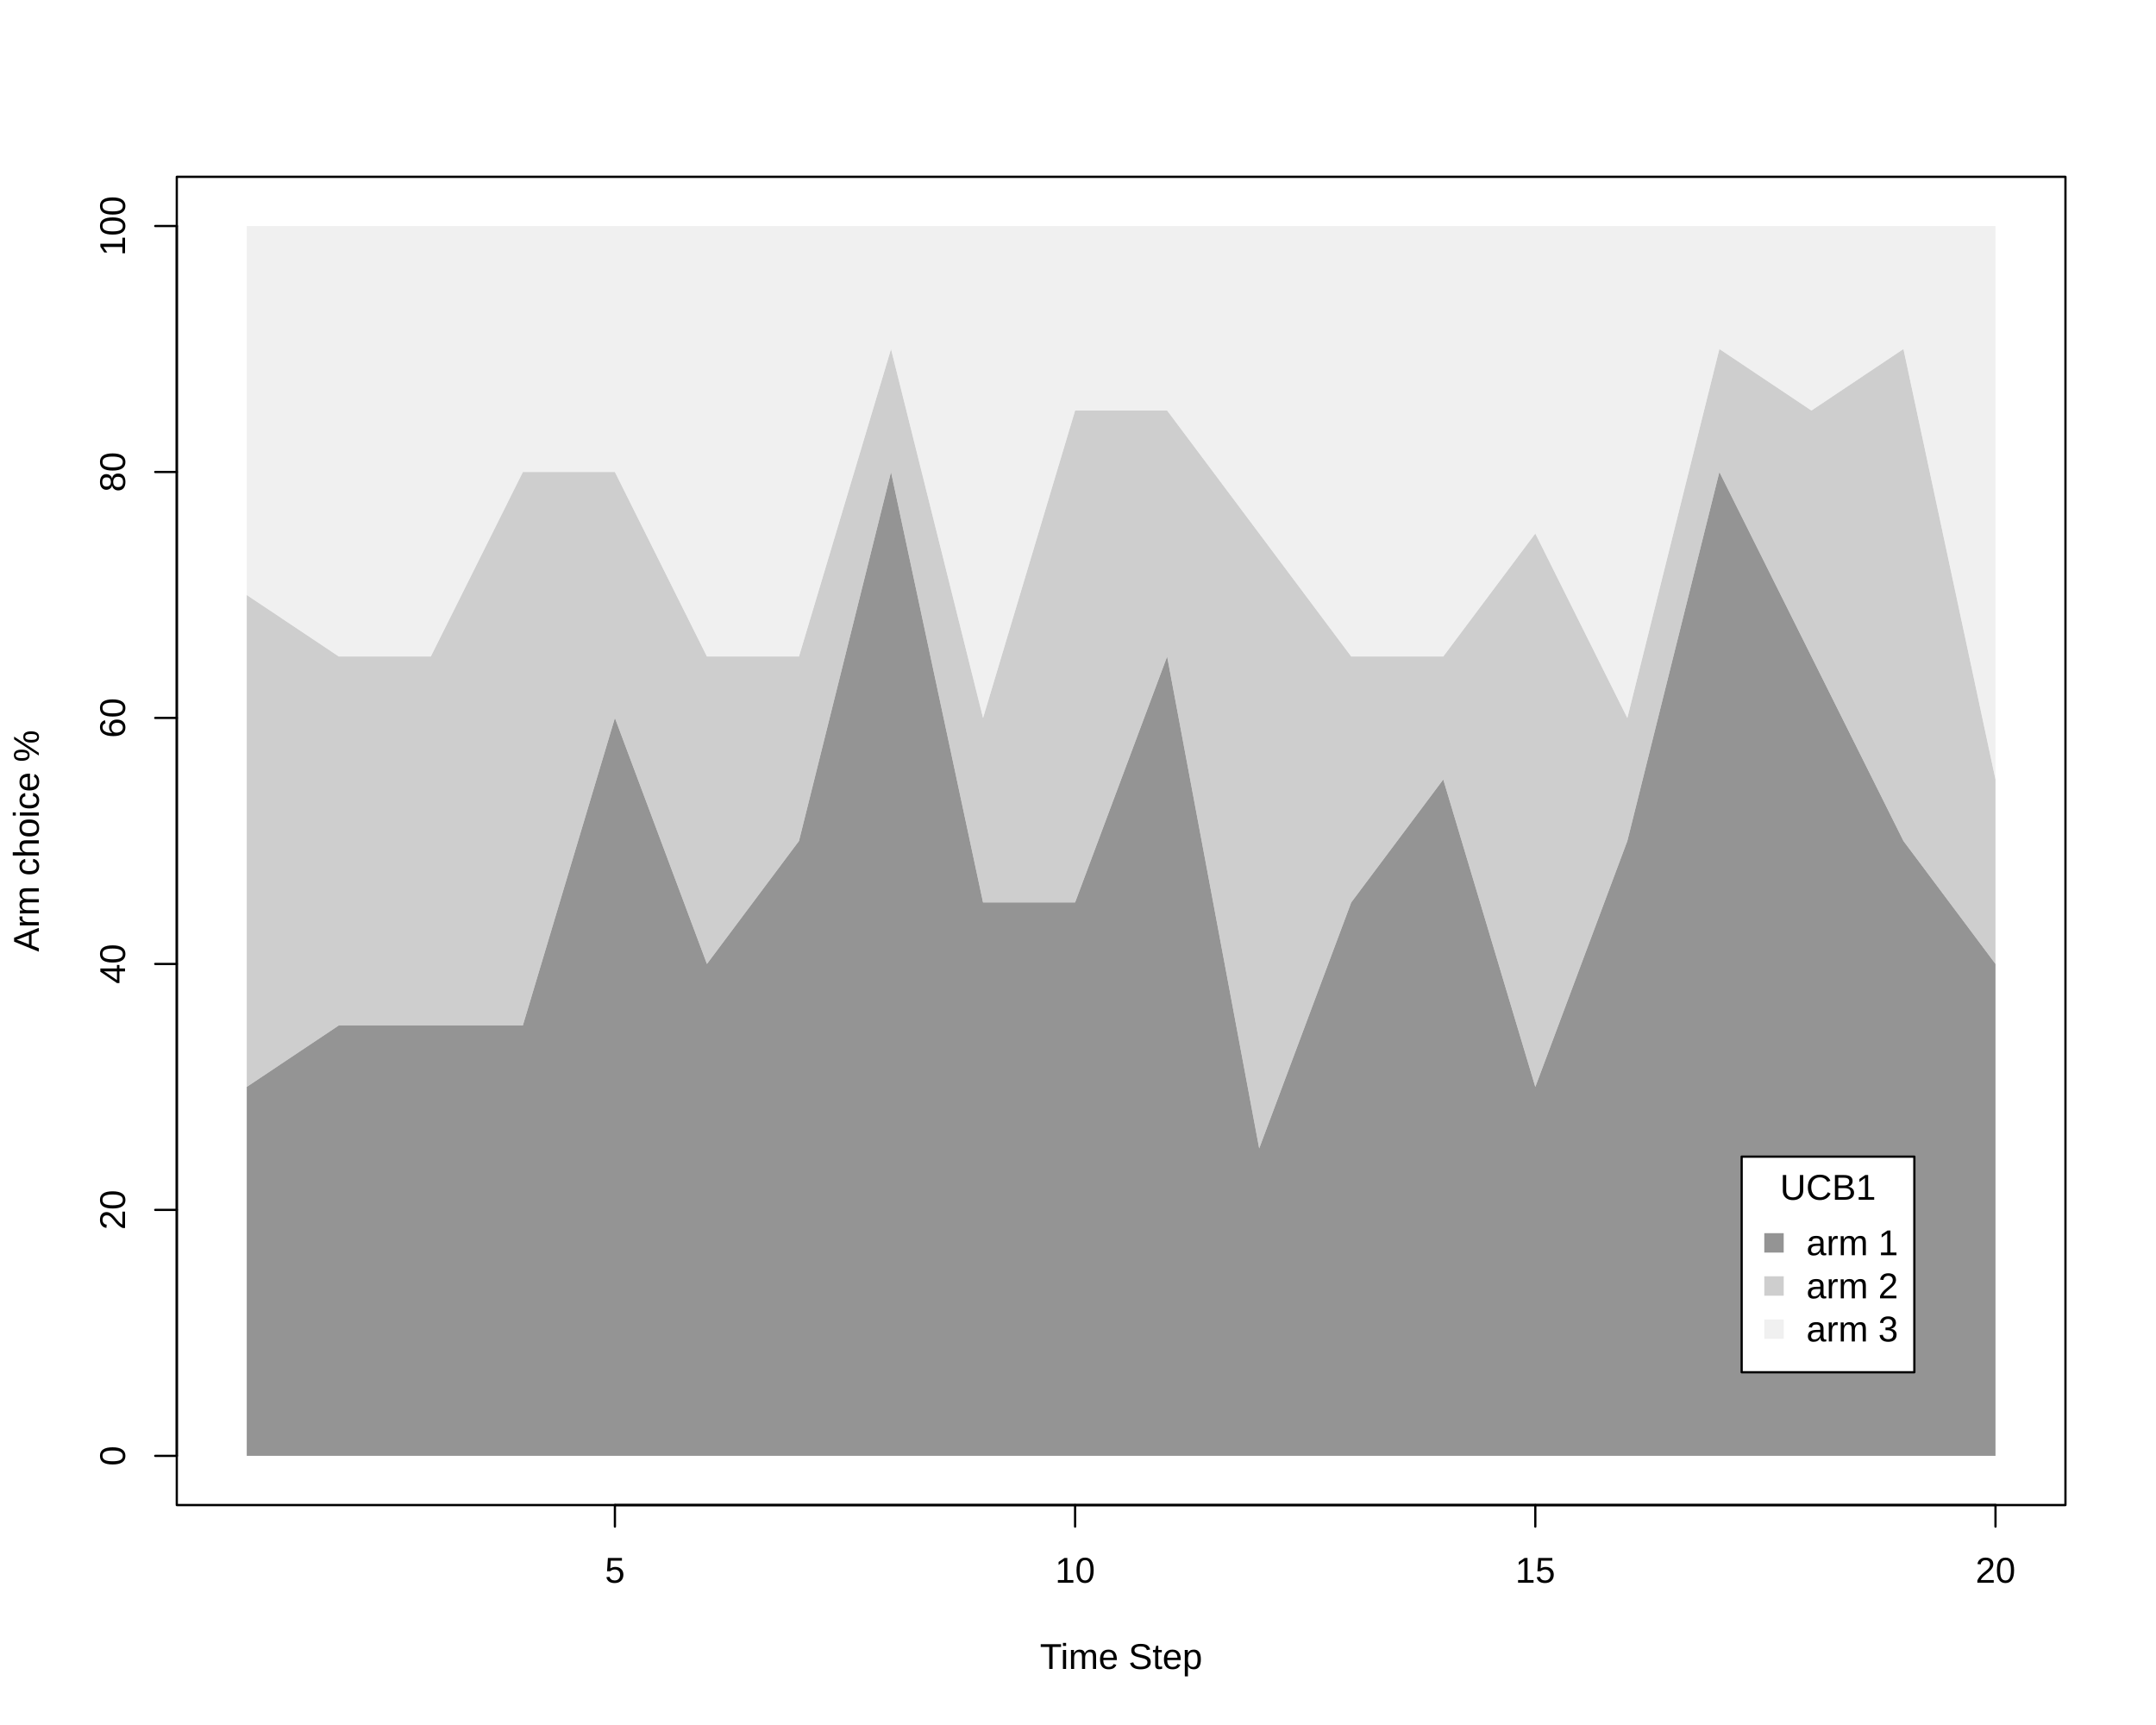
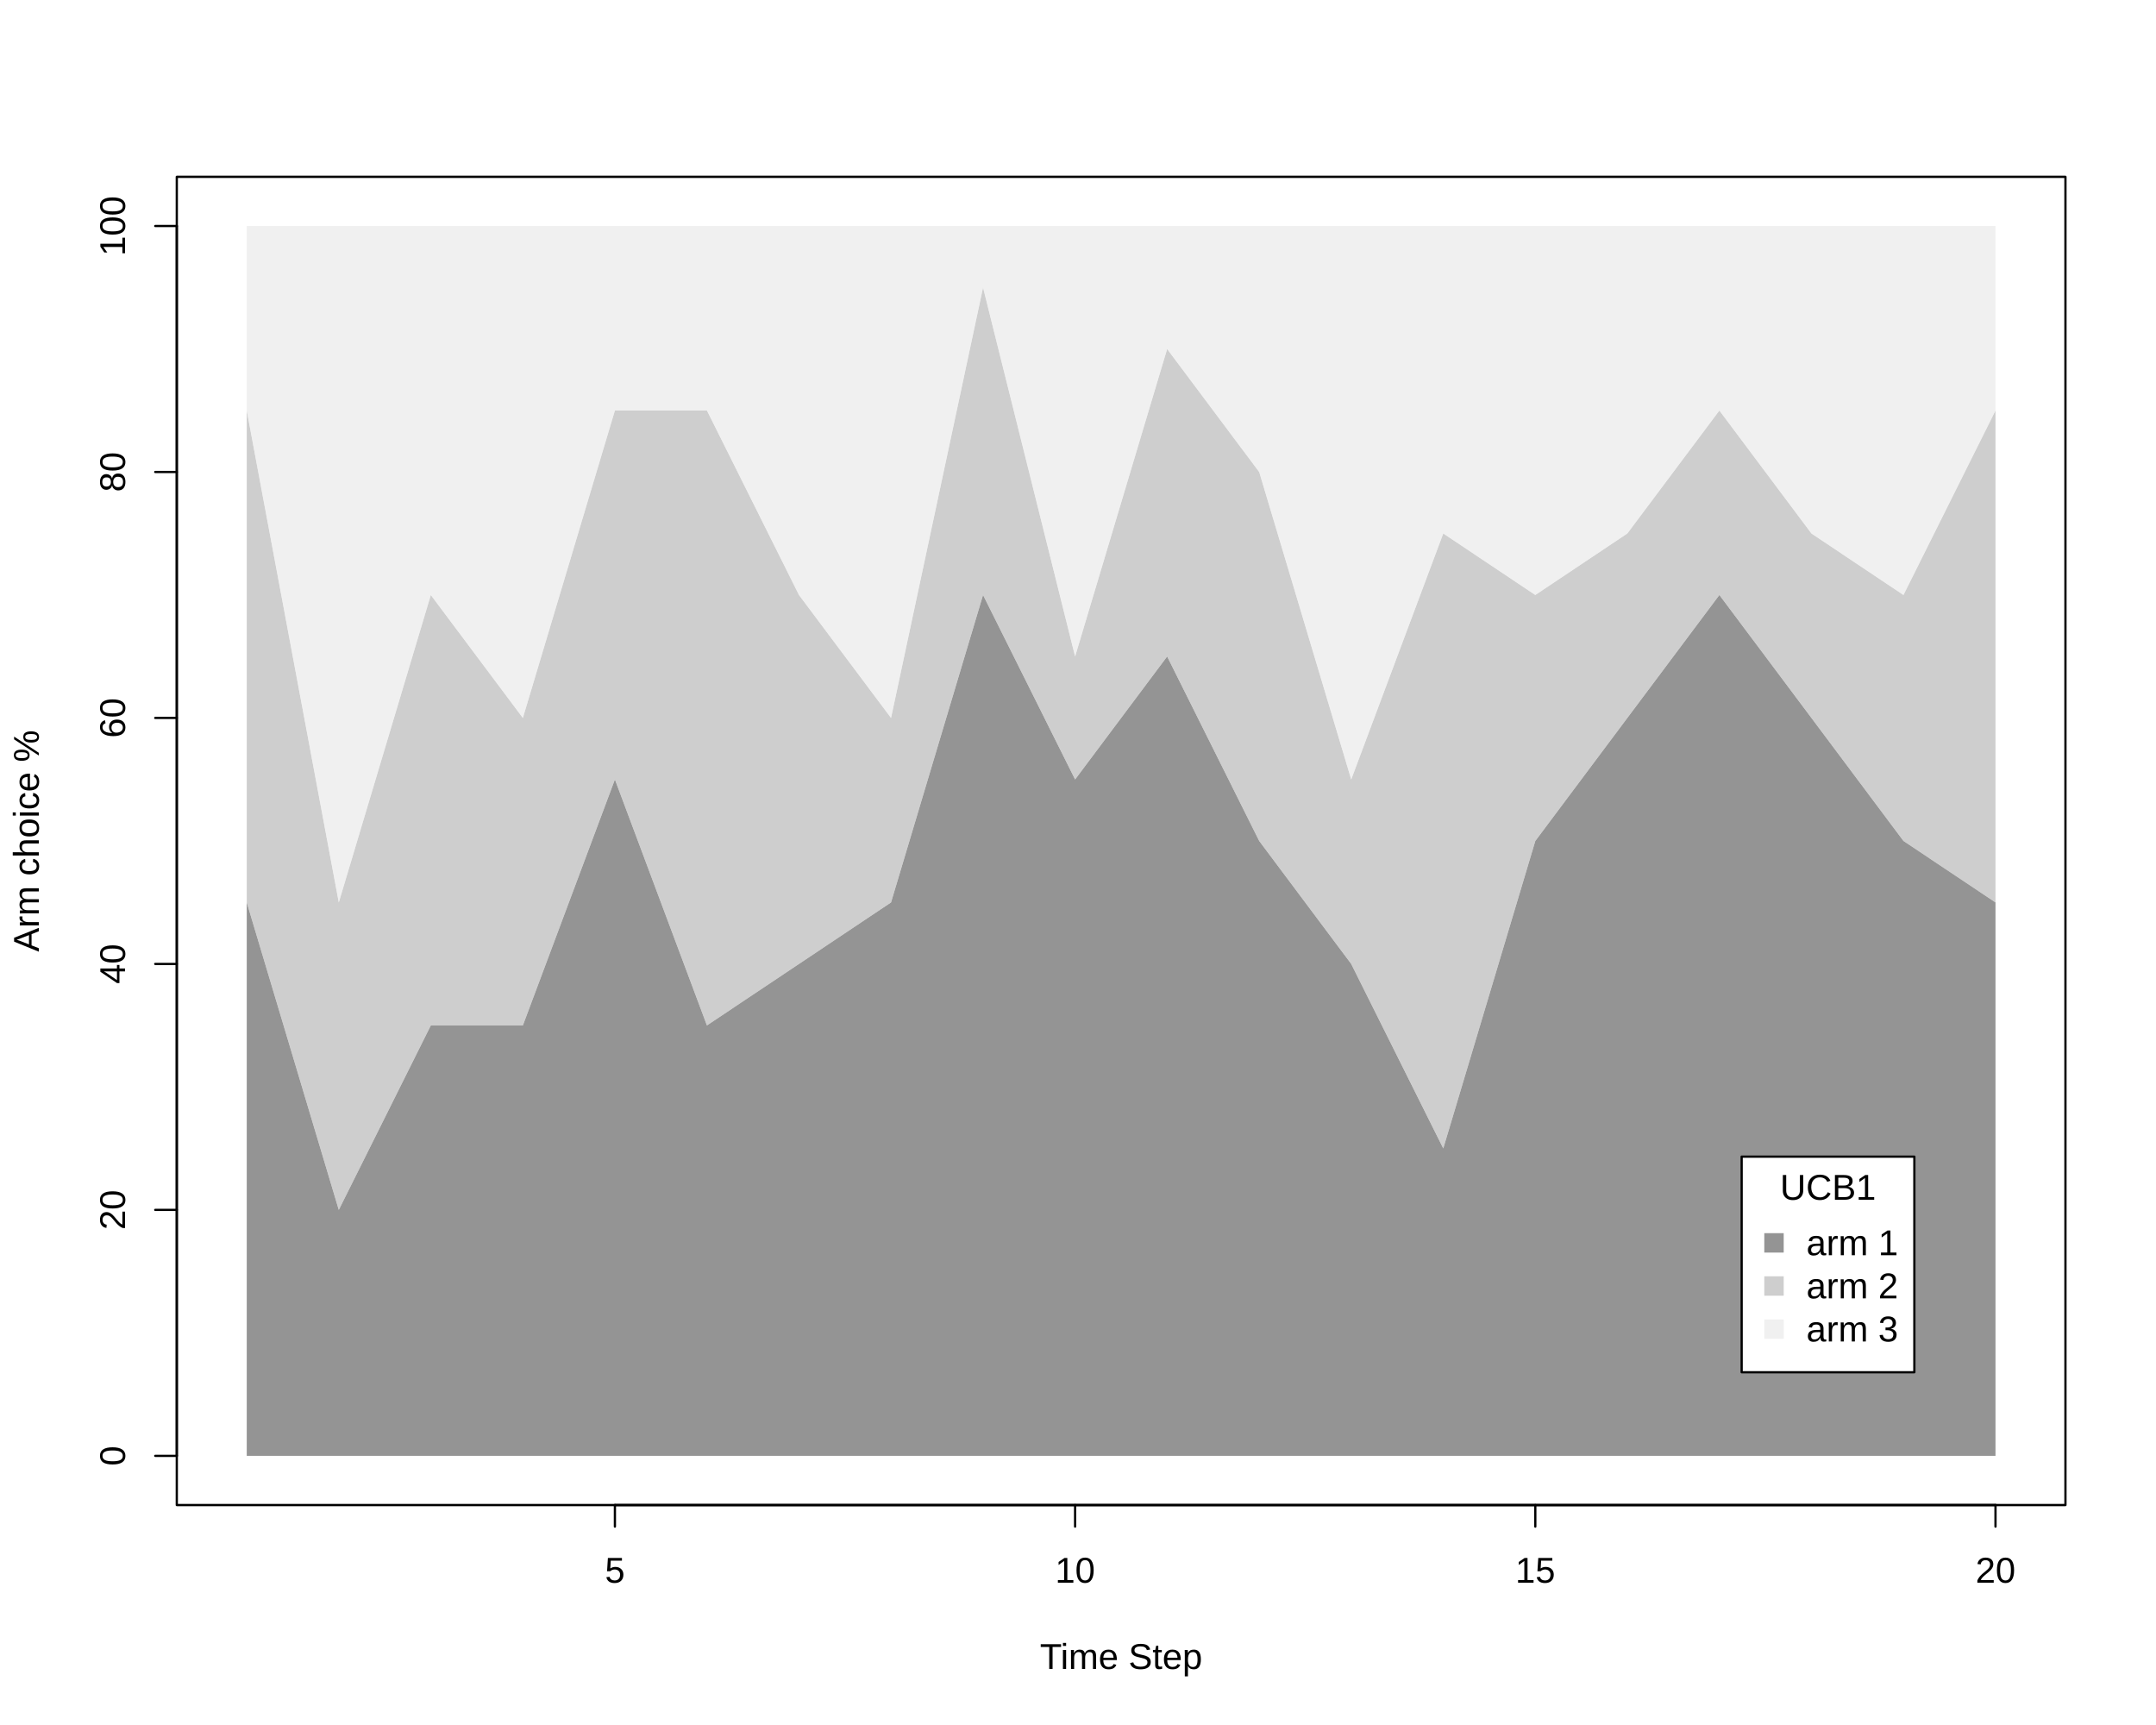
<svg xmlns="http://www.w3.org/2000/svg" viewBox="0 0 720.00 576.00">
  <defs>
    <style type="text/css">
    line, polyline, polygon, path, rect, circle {
      fill: none;
      stroke: #000000;
      stroke-linecap: round;
      stroke-linejoin: round;
      stroke-miterlimit: 10.00;
    }
  </style>
  </defs>
  <rect width="100%" height="100%" style="stroke: none; fill: #FFFFFF;" />
  <defs>
    <clipPath id="cpNTkuMDR8Njg5Ljc2fDUwMi41Nnw1OS4wNA==">
      <rect x="59.04" y="59.04" width="630.72" height="443.52" />
    </clipPath>
  </defs>
-   <polygon points="82.40,362.93 113.14,342.40 143.87,342.40 174.61,342.40 205.35,239.73 236.08,321.87 266.82,280.80 297.56,157.60 328.29,301.33 359.03,301.33 389.77,219.20 420.51,383.47 451.24,301.33 481.98,260.27 512.72,362.93 543.45,280.80 574.19,157.60 604.93,219.20 635.66,280.80 666.40,321.87 666.40,486.13 635.66,486.13 604.93,486.13 574.19,486.13 543.45,486.13 512.72,486.13 481.98,486.13 451.24,486.13 420.51,486.13 389.77,486.13 359.03,486.13 328.29,486.13 297.56,486.13 266.82,486.13 236.08,486.13 205.35,486.13 174.61,486.13 143.87,486.13 113.14,486.13 82.40,486.13 " style="stroke-width: 0.75; stroke: none; fill: #4D4D4D; fill-opacity: 0.60;" clip-path="url(#cpNTkuMDR8Njg5Ljc2fDUwMi41Nnw1OS4wNA==)" />
-   <polygon points="82.40,362.93 113.14,342.40 143.87,342.40 174.61,342.40 205.35,239.73 236.08,321.87 266.82,280.80 297.56,157.60 328.29,301.33 359.03,301.33 389.77,219.20 420.51,383.47 451.24,301.33 481.98,260.27 512.72,362.93 543.45,280.80 574.19,157.60 604.93,219.20 635.66,280.80 666.40,321.87 666.40,260.27 635.66,116.53 604.93,137.07 574.19,116.53 543.45,239.73 512.72,178.13 481.98,219.20 451.24,219.20 420.51,178.13 389.77,137.07 359.03,137.07 328.29,239.73 297.56,116.53 266.82,219.20 236.08,219.20 205.35,157.60 174.61,157.60 143.87,219.20 113.14,219.20 82.40,198.67 " style="stroke-width: 0.75; stroke: none; fill: #AEAEAE; fill-opacity: 0.60;" clip-path="url(#cpNTkuMDR8Njg5Ljc2fDUwMi41Nnw1OS4wNA==)" />
-   <polygon points="82.40,198.67 113.14,219.20 143.87,219.20 174.61,157.60 205.35,157.60 236.08,219.20 266.82,219.20 297.56,116.53 328.29,239.73 359.03,137.07 389.77,137.07 420.51,178.13 451.24,219.20 481.98,219.20 512.72,178.13 543.45,239.73 574.19,116.53 604.93,137.07 635.66,116.53 666.40,260.27 666.40,75.47 635.66,75.47 604.93,75.47 574.19,75.47 543.45,75.47 512.72,75.47 481.98,75.47 451.24,75.47 420.51,75.47 389.77,75.47 359.03,75.47 328.29,75.47 297.56,75.47 266.82,75.47 236.08,75.47 205.35,75.47 174.61,75.47 143.87,75.47 113.14,75.47 82.40,75.47 " style="stroke-width: 0.75; stroke: none; fill: #E6E6E6; fill-opacity: 0.60;" clip-path="url(#cpNTkuMDR8Njg5Ljc2fDUwMi41Nnw1OS4wNA==)" />
+   <polygon points="82.40,301.33 113.14,404.00 143.87,342.40 174.61,342.40 205.35,260.27 236.08,342.40 266.82,321.87 297.56,301.33 328.29,198.67 359.03,260.27 389.77,219.20 420.51,280.80 451.24,321.87 481.98,383.47 512.72,280.80 543.45,239.73 574.19,198.67 604.93,239.73 635.66,280.80 666.40,301.33 666.40,486.13 635.66,486.13 604.93,486.13 574.19,486.13 543.45,486.13 512.72,486.13 481.98,486.13 451.24,486.13 420.51,486.13 389.77,486.13 359.03,486.13 328.29,486.13 297.56,486.13 266.82,486.13 236.08,486.13 205.35,486.13 174.61,486.13 143.87,486.13 113.14,486.13 82.40,486.13 " style="stroke-width: 0.75; stroke: none; fill: #4D4D4D; fill-opacity: 0.60;" clip-path="url(#cpNTkuMDR8Njg5Ljc2fDUwMi41Nnw1OS4wNA==)" />
+   <polygon points="82.40,301.33 113.14,404.00 143.87,342.40 174.61,342.40 205.35,260.27 236.08,342.40 266.82,321.87 297.56,301.33 328.29,198.67 359.03,260.27 389.77,219.20 420.51,280.80 451.24,321.87 481.98,383.47 512.72,280.80 543.45,239.73 574.19,198.67 604.93,239.73 635.66,280.80 666.40,301.33 666.40,137.07 635.66,198.67 604.93,178.13 574.19,137.07 543.45,178.13 512.72,198.67 481.98,178.13 451.24,260.27 420.51,157.60 389.77,116.53 359.03,219.20 328.29,96.00 297.56,239.73 266.82,198.67 236.08,137.07 205.35,137.07 174.61,239.73 143.87,198.67 113.14,301.33 82.40,137.07 " style="stroke-width: 0.75; stroke: none; fill: #AEAEAE; fill-opacity: 0.60;" clip-path="url(#cpNTkuMDR8Njg5Ljc2fDUwMi41Nnw1OS4wNA==)" />
+   <polygon points="82.40,137.07 113.14,301.33 143.87,198.67 174.61,239.73 205.35,137.07 236.08,137.07 266.82,198.67 297.56,239.73 328.29,96.00 359.03,219.20 389.77,116.53 420.51,157.60 451.24,260.27 481.98,178.13 512.72,198.67 543.45,178.13 574.19,137.07 604.93,178.13 635.66,198.67 666.40,137.07 666.40,75.47 635.66,75.47 604.93,75.47 574.19,75.47 543.45,75.47 512.72,75.47 481.98,75.47 451.24,75.47 420.51,75.47 389.77,75.47 359.03,75.47 328.29,75.47 297.56,75.47 266.82,75.47 236.08,75.47 205.35,75.47 174.61,75.47 143.87,75.47 113.14,75.47 82.40,75.47 " style="stroke-width: 0.75; stroke: none; fill: #E6E6E6; fill-opacity: 0.60;" clip-path="url(#cpNTkuMDR8Njg5Ljc2fDUwMi41Nnw1OS4wNA==)" />
  <defs>
    <clipPath id="cpMC4wMHw3MjAuMDB8NTc2LjAwfDAuMDA=">
      <rect x="0.00" y="0.00" width="720.00" height="576.00" />
    </clipPath>
  </defs>
  <line x1="205.35" y1="502.56" x2="666.40" y2="502.56" style="stroke-width: 0.75;" clip-path="url(#cpMC4wMHw3MjAuMDB8NTc2LjAwfDAuMDA=)" />
  <line x1="205.35" y1="502.56" x2="205.35" y2="509.76" style="stroke-width: 0.75;" clip-path="url(#cpMC4wMHw3MjAuMDB8NTc2LjAwfDAuMDA=)" />
  <line x1="359.03" y1="502.56" x2="359.03" y2="509.76" style="stroke-width: 0.75;" clip-path="url(#cpMC4wMHw3MjAuMDB8NTc2LjAwfDAuMDA=)" />
  <line x1="512.72" y1="502.56" x2="512.72" y2="509.76" style="stroke-width: 0.75;" clip-path="url(#cpMC4wMHw3MjAuMDB8NTc2LjAwfDAuMDA=)" />
  <line x1="666.40" y1="502.56" x2="666.40" y2="509.76" style="stroke-width: 0.75;" clip-path="url(#cpMC4wMHw3MjAuMDB8NTc2LjAwfDAuMDA=)" />
  <g clip-path="url(#cpMC4wMHw3MjAuMDB8NTc2LjAwfDAuMDA=)">
    <text x="202.01" y="528.48" style="font-size: 12.00px; font-family: Liberation Sans;" textLength="6.67px" lengthAdjust="spacingAndGlyphs">5</text>
  </g>
  <g clip-path="url(#cpMC4wMHw3MjAuMDB8NTc2LjAwfDAuMDA=)">
    <text x="352.36" y="528.48" style="font-size: 12.00px; font-family: Liberation Sans;" textLength="13.34px" lengthAdjust="spacingAndGlyphs">10</text>
  </g>
  <g clip-path="url(#cpMC4wMHw3MjAuMDB8NTc2LjAwfDAuMDA=)">
    <text x="506.04" y="528.48" style="font-size: 12.00px; font-family: Liberation Sans;" textLength="13.34px" lengthAdjust="spacingAndGlyphs">15</text>
  </g>
  <g clip-path="url(#cpMC4wMHw3MjAuMDB8NTc2LjAwfDAuMDA=)">
    <text x="659.73" y="528.48" style="font-size: 12.00px; font-family: Liberation Sans;" textLength="13.34px" lengthAdjust="spacingAndGlyphs">20</text>
  </g>
  <line x1="59.04" y1="486.13" x2="59.04" y2="75.47" style="stroke-width: 0.75;" clip-path="url(#cpMC4wMHw3MjAuMDB8NTc2LjAwfDAuMDA=)" />
  <line x1="59.04" y1="486.13" x2="51.84" y2="486.13" style="stroke-width: 0.75;" clip-path="url(#cpMC4wMHw3MjAuMDB8NTc2LjAwfDAuMDA=)" />
  <line x1="59.04" y1="404.00" x2="51.84" y2="404.00" style="stroke-width: 0.75;" clip-path="url(#cpMC4wMHw3MjAuMDB8NTc2LjAwfDAuMDA=)" />
  <line x1="59.04" y1="321.87" x2="51.84" y2="321.87" style="stroke-width: 0.75;" clip-path="url(#cpMC4wMHw3MjAuMDB8NTc2LjAwfDAuMDA=)" />
  <line x1="59.04" y1="239.73" x2="51.84" y2="239.73" style="stroke-width: 0.75;" clip-path="url(#cpMC4wMHw3MjAuMDB8NTc2LjAwfDAuMDA=)" />
  <line x1="59.04" y1="157.60" x2="51.84" y2="157.60" style="stroke-width: 0.75;" clip-path="url(#cpMC4wMHw3MjAuMDB8NTc2LjAwfDAuMDA=)" />
  <line x1="59.04" y1="75.47" x2="51.84" y2="75.47" style="stroke-width: 0.75;" clip-path="url(#cpMC4wMHw3MjAuMDB8NTc2LjAwfDAuMDA=)" />
  <g clip-path="url(#cpMC4wMHw3MjAuMDB8NTc2LjAwfDAuMDA=)">
    <text transform="translate(41.76,489.47) rotate(-90)" style="font-size: 12.00px; font-family: Liberation Sans;" textLength="6.67px" lengthAdjust="spacingAndGlyphs">0</text>
  </g>
  <g clip-path="url(#cpMC4wMHw3MjAuMDB8NTc2LjAwfDAuMDA=)">
    <text transform="translate(41.76,410.67) rotate(-90)" style="font-size: 12.00px; font-family: Liberation Sans;" textLength="13.34px" lengthAdjust="spacingAndGlyphs">20</text>
  </g>
  <g clip-path="url(#cpMC4wMHw3MjAuMDB8NTc2LjAwfDAuMDA=)">
    <text transform="translate(41.76,328.54) rotate(-90)" style="font-size: 12.00px; font-family: Liberation Sans;" textLength="13.34px" lengthAdjust="spacingAndGlyphs">40</text>
  </g>
  <g clip-path="url(#cpMC4wMHw3MjAuMDB8NTc2LjAwfDAuMDA=)">
    <text transform="translate(41.76,246.41) rotate(-90)" style="font-size: 12.00px; font-family: Liberation Sans;" textLength="13.34px" lengthAdjust="spacingAndGlyphs">60</text>
  </g>
  <g clip-path="url(#cpMC4wMHw3MjAuMDB8NTc2LjAwfDAuMDA=)">
    <text transform="translate(41.76,164.27) rotate(-90)" style="font-size: 12.00px; font-family: Liberation Sans;" textLength="13.34px" lengthAdjust="spacingAndGlyphs">80</text>
  </g>
  <g clip-path="url(#cpMC4wMHw3MjAuMDB8NTc2LjAwfDAuMDA=)">
    <text transform="translate(41.76,85.47) rotate(-90)" style="font-size: 12.00px; font-family: Liberation Sans;" textLength="20.02px" lengthAdjust="spacingAndGlyphs">100</text>
  </g>
  <g clip-path="url(#cpMC4wMHw3MjAuMDB8NTc2LjAwfDAuMDA=)">
    <text x="347.29" y="557.28" style="font-size: 12.00px; font-family: Liberation Sans;" textLength="54.22px" lengthAdjust="spacingAndGlyphs">Time Step</text>
  </g>
  <g clip-path="url(#cpMC4wMHw3MjAuMDB8NTc2LjAwfDAuMDA=)">
    <text transform="translate(12.96,317.81) rotate(-90)" style="font-size: 12.00px; font-family: Liberation Sans;" textLength="74.02px" lengthAdjust="spacingAndGlyphs">Arm choice %</text>
  </g>
  <polyline points="59.04,502.56 689.76,502.56 689.76,59.04 59.04,59.04 59.04,502.56 " style="stroke-width: 0.75;" clip-path="url(#cpMC4wMHw3MjAuMDB8NTc2LjAwfDAuMDA=)" />
  <defs>
    <clipPath id="cpNTkuMDR8Njg5Ljc2fDUwMi41Nnw1OS4wNA==">
      <rect x="59.04" y="59.04" width="630.72" height="443.52" />
    </clipPath>
  </defs>
  <rect x="581.63" y="386.21" width="57.67" height="72.00" style="stroke-width: 0.75; fill: #FFFFFF;" clip-path="url(#cpNTkuMDR8Njg5Ljc2fDUwMi41Nnw1OS4wNA==)" />
  <polygon points="589.19,418.25 595.67,418.25 595.67,411.77 589.19,411.77 " style="stroke-width: 0.75; stroke: none; fill: #4D4D4D; fill-opacity: 0.60;" clip-path="url(#cpNTkuMDR8Njg5Ljc2fDUwMi41Nnw1OS4wNA==)" />
  <polygon points="589.19,432.65 595.67,432.65 595.67,426.17 589.19,426.17 " style="stroke-width: 0.75; stroke: none; fill: #AEAEAE; fill-opacity: 0.60;" clip-path="url(#cpNTkuMDR8Njg5Ljc2fDUwMi41Nnw1OS4wNA==)" />
  <polygon points="589.19,447.05 595.67,447.05 595.67,440.57 589.19,440.57 " style="stroke-width: 0.75; stroke: none; fill: #E6E6E6; fill-opacity: 0.60;" clip-path="url(#cpNTkuMDR8Njg5Ljc2fDUwMi41Nnw1OS4wNA==)" />
  <g clip-path="url(#cpNTkuMDR8Njg5Ljc2fDUwMi41Nnw1OS4wNA==)">
    <text x="594.46" y="400.61" style="font-size: 12.00px; font-family: Liberation Sans;" textLength="32.02px" lengthAdjust="spacingAndGlyphs">UCB1</text>
  </g>
  <g clip-path="url(#cpNTkuMDR8Njg5Ljc2fDUwMi41Nnw1OS4wNA==)">
    <text x="603.23" y="419.13" style="font-size: 12.00px; font-family: Liberation Sans;" textLength="30.67px" lengthAdjust="spacingAndGlyphs">arm 1</text>
  </g>
  <g clip-path="url(#cpNTkuMDR8Njg5Ljc2fDUwMi41Nnw1OS4wNA==)">
    <text x="603.23" y="433.53" style="font-size: 12.00px; font-family: Liberation Sans;" textLength="30.67px" lengthAdjust="spacingAndGlyphs">arm 2</text>
  </g>
  <g clip-path="url(#cpNTkuMDR8Njg5Ljc2fDUwMi41Nnw1OS4wNA==)">
    <text x="603.23" y="447.93" style="font-size: 12.00px; font-family: Liberation Sans;" textLength="30.67px" lengthAdjust="spacingAndGlyphs">arm 3</text>
  </g>
</svg>
